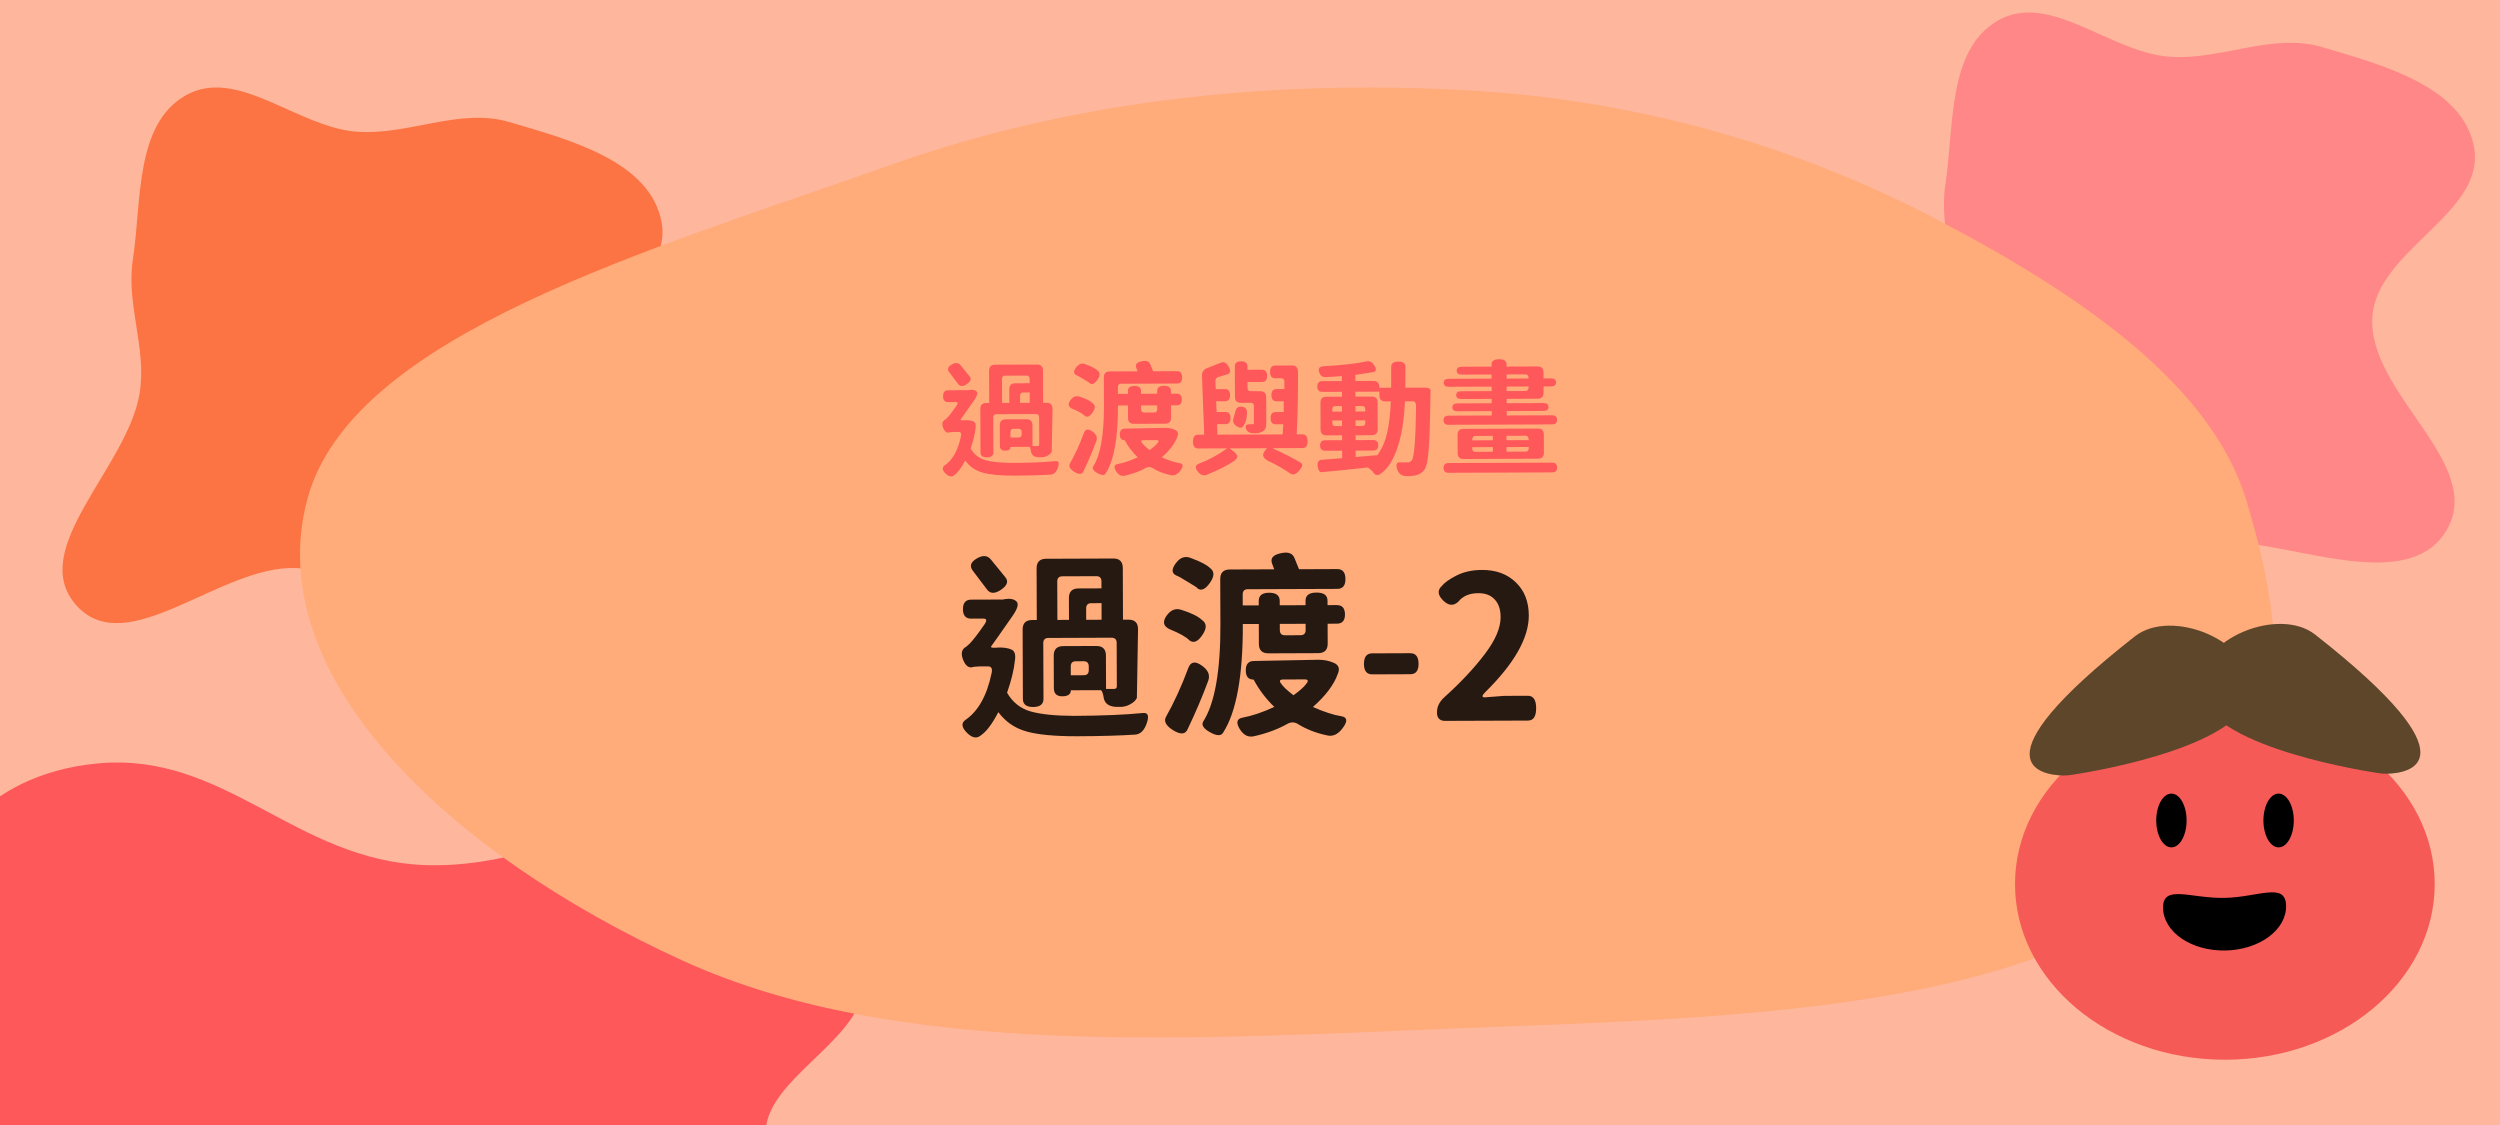
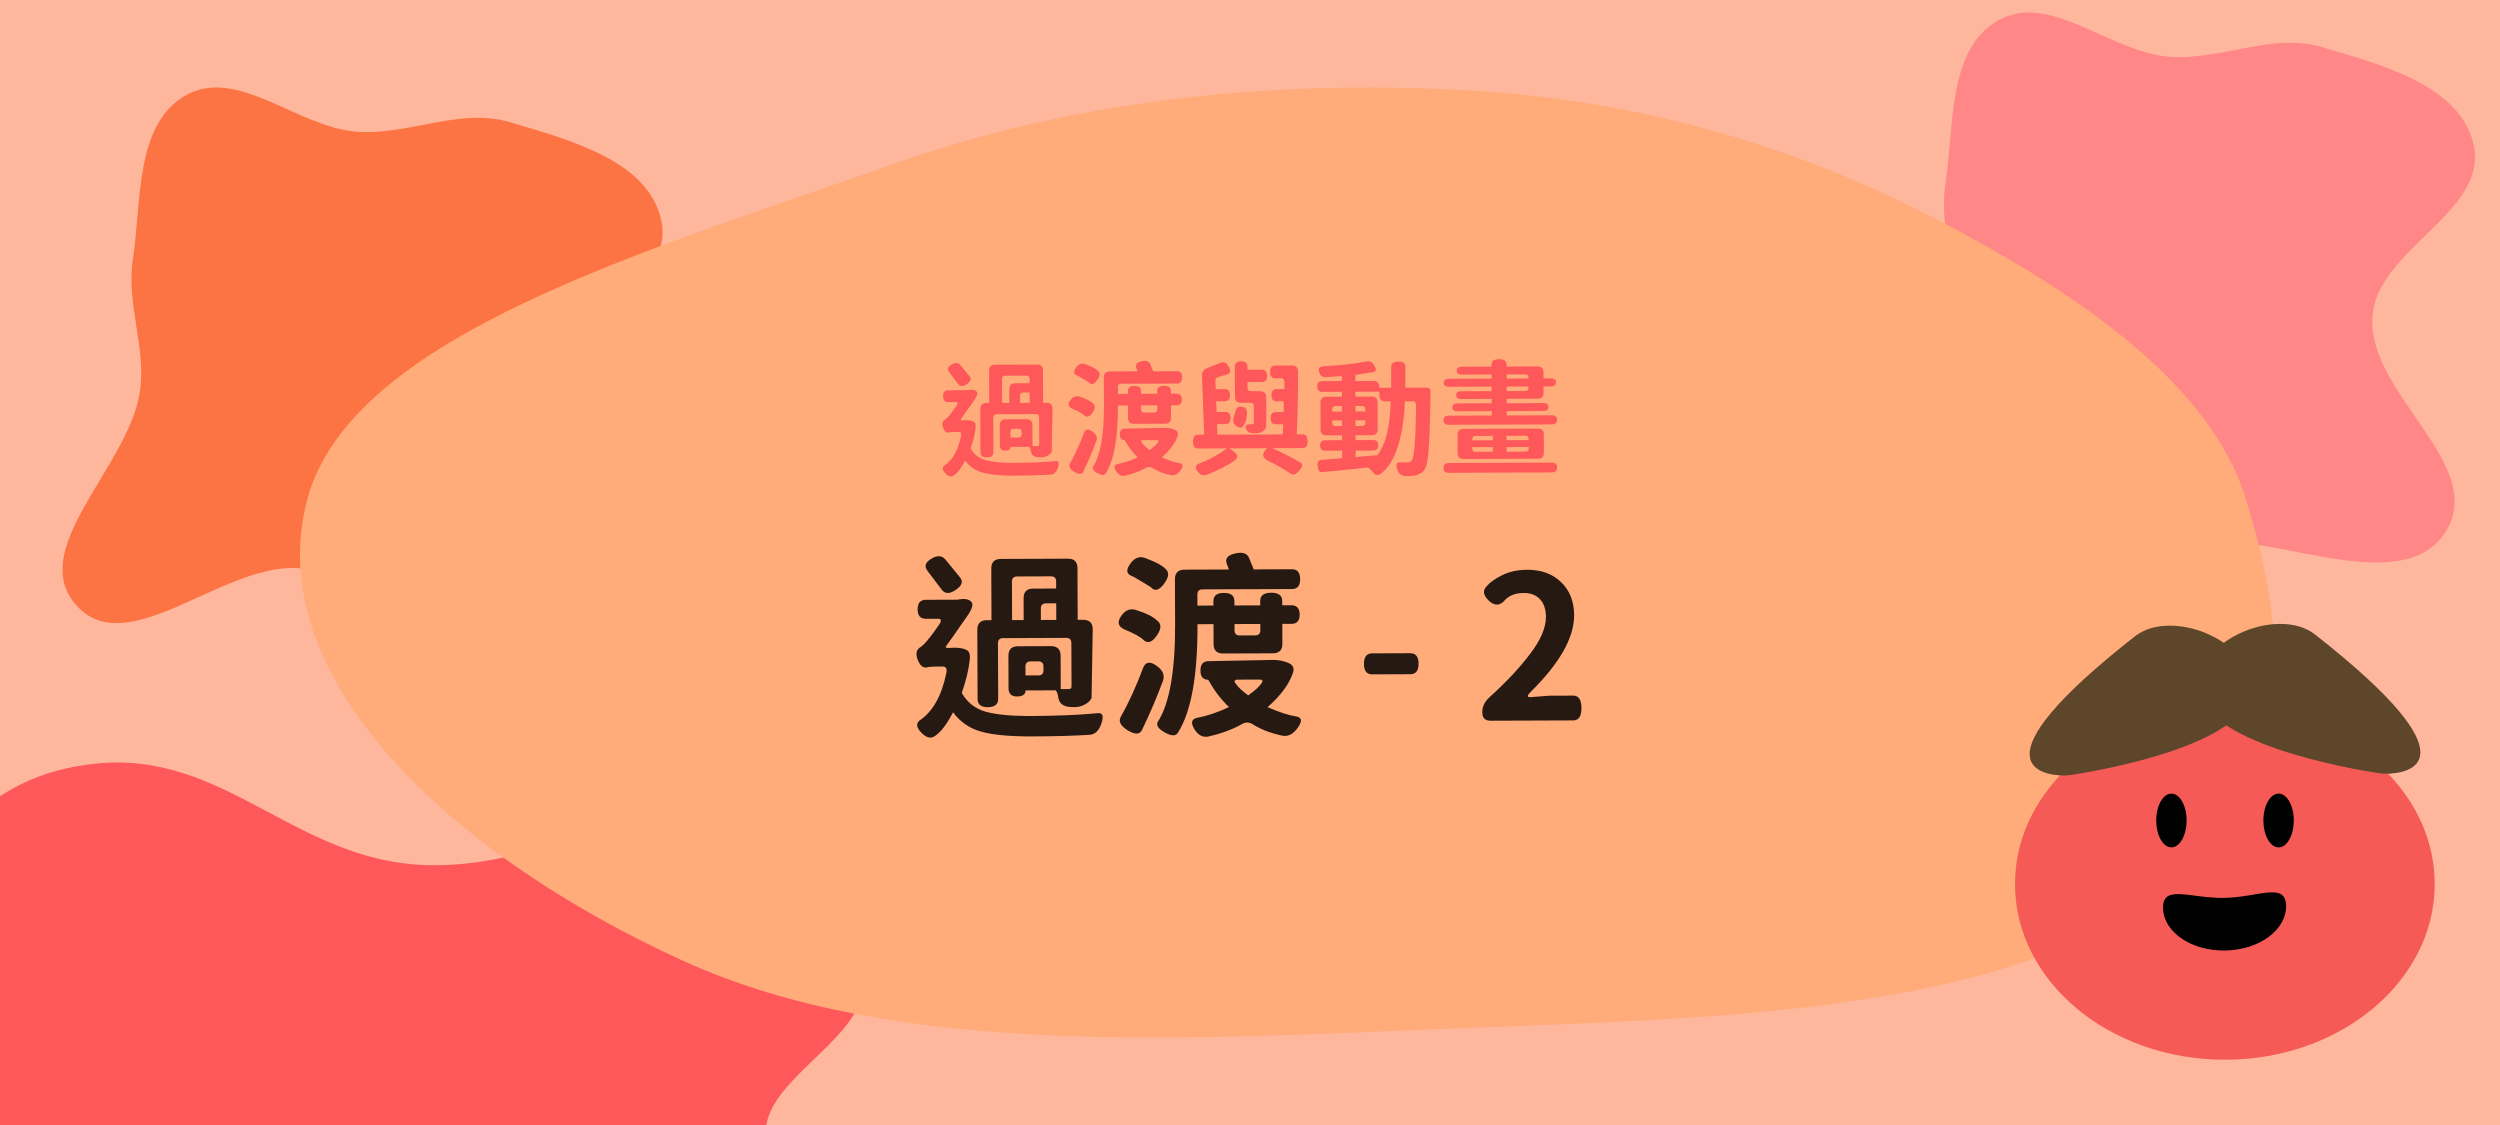
<svg xmlns="http://www.w3.org/2000/svg" width="200" height="90" viewBox="0 0 200 90" fill="none">
  <g clip-path="url(#clip0_2308_7023)">
    <rect width="200" height="90" fill="#FEB79D" />
    <path fill-rule="evenodd" clip-rule="evenodd" d="M-6.18 85.526C-5.521 81.351 -9.948 77.257 -7.655 73.239C-4.948 68.497 -1.652 61.992 7.772 61.078C17.997 60.087 23.6 68.826 33.978 69.205C45.818 69.637 56.588 60.196 66.887 63.237C76.243 66 70.121 74.012 68.975 79.539C68.168 83.434 61.536 86.431 61.267 90.346C60.85 96.397 75.769 103.853 67.023 107.895C58.356 111.9 45.738 103.802 34.253 102.83C27.316 102.243 20.566 103.925 13.618 103.373C4.658 102.66 -7.251 103.227 -11.753 99.17C-16.321 95.052 -6.927 90.254 -6.18 85.526Z" fill="#FE585B" />
    <path fill-rule="evenodd" clip-rule="evenodd" d="M28.474 10.53C32.649 10.872 36.743 8.58 40.761 9.767C45.503 11.168 52.008 12.874 52.922 17.752C53.913 23.046 45.174 25.946 44.795 31.318C44.363 37.447 53.804 43.022 50.763 48.353C48 53.196 39.988 50.027 34.461 49.434C30.566 49.016 27.569 45.584 23.654 45.444C17.603 45.228 10.147 52.951 6.105 48.424C2.1 43.937 10.197 37.406 11.17 31.46C11.758 27.869 10.075 24.375 10.627 20.779C11.34 16.14 10.773 9.976 14.83 7.646C18.948 5.281 23.746 10.143 28.474 10.53Z" fill="#FC7443" />
    <path fill-rule="evenodd" clip-rule="evenodd" d="M173.474 4.53C177.649 4.872 181.743 2.58 185.761 3.767C190.503 5.168 197.008 6.874 197.922 11.752C198.913 17.046 190.174 19.946 189.795 25.318C189.363 31.447 198.804 37.022 195.763 42.353C193 47.196 184.988 44.027 179.461 43.434C175.566 43.016 172.569 39.584 168.654 39.444C162.603 39.228 155.147 46.951 151.105 42.424C147.1 37.937 155.198 31.406 156.17 25.46C156.757 21.869 155.075 18.375 155.627 14.779C156.34 10.14 155.773 3.976 159.83 1.646C163.948 -0.719 168.746 4.143 173.474 4.53Z" fill="#FF8787" />
    <path fill-rule="evenodd" clip-rule="evenodd" d="M117.063 7.205C131.49 7.98 144.155 11.905 154.996 17.578C166.733 23.719 176.896 30.86 179.688 39.971C183.097 51.095 184.354 63.745 171.749 72.255C158.691 81.071 136.857 81.474 117.063 82.25C95.236 83.105 71.899 84.751 54.603 76.845C35.616 68.165 20.857 53.977 24.577 39.971C28.089 26.753 52.105 19.98 71.539 13.095C85.386 8.19 100.98 6.341 117.063 7.205Z" fill="#FFAB7A" />
    <ellipse cx="177.989" cy="70.727" rx="16.788" ry="14.051" fill="#F55A57" />
    <ellipse cx="173.713" cy="65.639" rx="1.215" ry="2.151" fill="black" />
    <ellipse cx="182.288" cy="65.639" rx="1.215" ry="2.151" fill="black" />
    <path d="M173.043 72.643C173.079 74.57 175.312 76.092 178.031 76.041C180.749 75.99 182.924 74.386 182.888 72.458C182.852 70.531 180.67 71.781 177.952 71.831C175.233 71.882 173.007 70.715 173.043 72.643Z" fill="black" />
    <path d="M170.798 50.904C173.679 48.645 180.102 51.191 180.102 55.022C180.103 59.542 168.088 61.623 165.803 61.978C165.554 62.017 165.305 62.044 165.056 62.039C163.427 62.006 157.617 61.237 170.798 50.904Z" fill="#6E5232" />
    <path d="M170.798 50.904C173.679 48.645 180.102 51.191 180.102 55.022C180.103 59.542 168.088 61.623 165.803 61.978C165.554 62.017 165.305 62.044 165.056 62.039C163.427 62.006 157.617 61.237 170.798 50.904Z" fill="url(#paint0_radial_2308_7023)" fill-opacity="0.15" />
    <path d="M185.204 50.763C182.323 48.505 175.9 51.051 175.9 54.881C175.899 59.401 187.914 61.483 190.199 61.837C190.448 61.876 190.697 61.903 190.946 61.898C192.575 61.866 198.385 61.097 185.204 50.763Z" fill="#6E5232" />
    <path d="M185.204 50.763C182.323 48.505 175.9 51.051 175.9 54.881C175.899 59.401 187.914 61.483 190.199 61.837C190.448 61.876 190.697 61.903 190.946 61.898C192.575 61.866 198.385 61.097 185.204 50.763Z" fill="url(#paint1_radial_2308_7023)" fill-opacity="0.15" />
    <path d="M80.418 30.054C80.245 30.055 80.159 30.142 80.159 30.315L80.166 32.235L80.746 32.233L80.743 31.143C80.741 30.823 80.901 30.663 81.221 30.662L82.371 30.657L82.369 30.307C82.369 30.134 82.282 30.047 82.108 30.048L80.418 30.054ZM82.376 32.227L82.373 31.397L81.863 31.399C81.69 31.4 81.604 31.487 81.604 31.66L81.606 32.23L82.376 32.227ZM81.487 35.001C81.653 35 81.736 34.913 81.736 34.74L81.735 34.56C81.734 34.386 81.647 34.3 81.474 34.301L81.084 34.302C80.918 34.303 80.835 34.39 80.835 34.563L80.837 35.003L81.487 35.001ZM79.72 33.137C79.546 33.138 79.46 33.225 79.461 33.398L79.471 36.178C79.472 36.451 79.299 36.589 78.953 36.59C78.613 36.591 78.442 36.455 78.441 36.182L78.428 32.722C78.427 32.402 78.587 32.241 78.906 32.24L79.136 32.239L79.127 29.659C79.126 29.339 79.285 29.179 79.605 29.177L82.965 29.165C83.278 29.164 83.436 29.323 83.437 29.643L83.447 32.223L83.716 32.222C84.043 32.221 84.204 32.384 84.198 32.71L84.141 36.131C84.088 36.258 83.972 36.368 83.792 36.462C83.619 36.556 83.433 36.597 83.233 36.584C82.813 36.599 82.566 36.463 82.491 36.177C82.45 35.904 82.396 35.761 82.329 35.747L80.84 35.753C80.84 35.953 80.697 36.053 80.411 36.054C80.131 36.056 79.99 35.919 79.989 35.646L79.983 34.026C79.982 33.706 80.141 33.545 80.461 33.544L82.111 33.538C82.431 33.537 82.592 33.696 82.593 34.016L82.599 35.686C82.599 35.686 82.733 35.686 82.999 35.685C83.093 35.685 83.139 35.641 83.139 35.554L83.131 33.384C83.13 33.211 83.043 33.125 82.87 33.125L79.72 33.137ZM77.559 30.095C77.733 30.301 77.663 30.511 77.351 30.726C77.045 30.934 76.812 30.931 76.651 30.718L75.927 29.761C75.766 29.542 75.832 29.345 76.125 29.17C76.424 28.989 76.661 29.002 76.835 29.208L77.559 30.095ZM77.212 33.616C77.485 33.609 77.702 33.641 77.862 33.714C78.029 33.78 78.09 33.963 78.044 34.263C77.992 34.737 77.861 35.274 77.65 35.875C77.918 36.347 78.31 36.659 78.823 36.81C79.337 36.955 80.058 37.029 80.984 37.032C82.378 37.027 83.531 36.98 84.444 36.89C84.697 36.862 84.761 37.032 84.636 37.399C84.51 37.766 84.314 37.957 84.048 37.971C83.275 38.021 82.318 38.047 81.178 38.052C80.045 38.056 79.191 37.976 78.617 37.811C78.043 37.653 77.575 37.332 77.214 36.846C76.909 37.434 76.617 37.822 76.338 38.01C76.132 38.184 75.898 38.138 75.637 37.872C75.383 37.613 75.352 37.407 75.545 37.253C76.197 36.817 76.641 36.032 76.876 34.898C76.929 34.671 76.868 34.558 76.695 34.558L76.255 34.56L75.985 34.581C75.759 34.668 75.582 34.552 75.454 34.233C75.326 33.913 75.379 33.693 75.611 33.572L75.791 33.412C75.963 33.231 76.202 32.92 76.507 32.479C76.653 32.272 76.64 32.169 76.466 32.169L75.856 32.171C75.583 32.172 75.446 32.016 75.445 31.703C75.443 31.383 75.579 31.222 75.853 31.221L77.463 31.215L77.533 31.195C77.806 31.154 78.003 31.193 78.123 31.313C78.243 31.433 78.178 31.673 77.926 32.034C77.322 32.903 76.968 33.407 76.861 33.548C76.815 33.608 76.878 33.634 77.052 33.627L77.212 33.616ZM87.807 29.647C88.028 29.813 88.022 30.06 87.79 30.387C87.558 30.715 87.348 30.802 87.161 30.649C87.181 30.636 87.027 30.533 86.7 30.341C86.379 30.142 86.182 30.033 86.108 30.013C85.875 29.901 85.867 29.698 86.086 29.403C86.305 29.103 86.565 29.018 86.865 29.151C87.332 29.322 87.646 29.488 87.807 29.647ZM87.407 32.249C87.641 32.414 87.641 32.664 87.409 32.998C87.184 33.333 86.968 33.417 86.76 33.251C86.613 33.092 86.282 32.906 85.768 32.695C85.461 32.549 85.414 32.326 85.626 32.025C85.838 31.724 86.094 31.63 86.395 31.742C86.875 31.894 87.213 32.063 87.407 32.249ZM86.715 34.631C86.834 34.324 87.054 34.283 87.375 34.509C87.703 34.734 87.813 34.99 87.708 35.278C87.417 36.065 87.074 36.873 86.677 37.701C86.564 37.962 86.325 37.979 85.957 37.754C85.596 37.529 85.475 37.306 85.594 37.085C86.005 36.357 86.379 35.539 86.715 34.631ZM92.577 32.429L91.287 32.434L91.288 32.744C91.289 32.917 91.376 33.004 91.549 33.003L92.319 33C92.493 33 92.579 32.913 92.579 32.739L92.577 32.429ZM90.237 32.438L89.437 32.441C89.447 35.021 89.12 36.829 88.457 37.865C88.358 38.045 88.141 38.042 87.807 37.857C87.473 37.672 87.356 37.492 87.455 37.318C88.039 36.41 88.326 34.779 88.317 32.425L88.309 30.195C88.308 29.875 88.467 29.715 88.787 29.713L91.007 29.705L90.896 29.406C90.808 29.153 90.951 28.985 91.324 28.904C91.697 28.816 91.931 28.898 92.025 29.151L92.247 29.701L94.157 29.694C94.43 29.692 94.568 29.859 94.569 30.192C94.57 30.519 94.434 30.683 94.161 30.683L89.691 30.7C89.518 30.701 89.431 30.788 89.432 30.961L89.434 31.511L90.234 31.508L90.233 31.288C90.232 31.015 90.405 30.877 90.751 30.876C91.105 30.875 91.282 31.011 91.283 31.284L91.284 31.504L92.574 31.499L92.573 31.279C92.572 31.006 92.755 30.869 93.121 30.867C93.488 30.866 93.672 31.002 93.673 31.275L93.674 31.495L94.134 31.494C94.407 31.493 94.544 31.649 94.546 31.962C94.547 32.269 94.411 32.423 94.137 32.424L93.677 32.425L93.681 33.425C93.682 33.739 93.523 33.896 93.203 33.897L90.723 33.906C90.403 33.907 90.242 33.751 90.241 33.438L90.237 32.438ZM92.618 35.419C92.731 35.279 92.701 35.209 92.528 35.21L91.458 35.214C91.284 35.214 91.248 35.281 91.348 35.414C91.449 35.567 91.656 35.763 91.971 36.002C92.29 35.774 92.506 35.58 92.618 35.419ZM93.224 34.227C93.497 34.226 93.754 34.278 93.995 34.384C94.235 34.49 94.299 34.673 94.187 34.933C93.995 35.474 93.581 36.026 92.943 36.588C93.51 36.839 93.988 36.994 94.374 37.053C94.661 37.105 94.685 37.295 94.447 37.623C94.208 37.957 93.938 38.084 93.638 38.005C93.084 37.888 92.597 37.696 92.176 37.431C92.016 37.338 91.852 37.335 91.686 37.423C91.2 37.698 90.641 37.907 90.008 38.049C89.715 38.123 89.471 38.001 89.277 37.682C89.089 37.362 89.138 37.175 89.425 37.121C89.904 37.033 90.434 36.854 91.013 36.585C90.598 36.187 90.253 35.731 89.978 35.219C89.718 35.22 89.587 35.067 89.586 34.761C89.585 34.447 89.721 34.29 89.994 34.289L93.224 34.227ZM100.313 33.841L100.308 32.481C100.307 32.307 100.22 32.221 100.047 32.222L99.277 32.225C98.957 32.226 98.796 32.066 98.795 31.746L98.786 29.316C98.785 29.043 98.951 28.906 99.284 28.904C99.624 28.903 99.795 29.039 99.796 29.313L99.797 29.583L100.957 29.578C101.23 29.577 101.367 29.74 101.369 30.067C101.37 30.393 101.234 30.557 100.96 30.558L99.8 30.563L99.802 31.033C99.803 31.206 99.89 31.292 100.063 31.292L100.813 31.299C101.133 31.298 101.294 31.457 101.295 31.777L101.303 33.837C101.303 34.044 101.277 34.197 101.224 34.297C101.178 34.398 101.078 34.485 100.925 34.559C100.772 34.632 100.589 34.666 100.376 34.66C100.002 34.669 99.772 34.553 99.684 34.313C99.597 34.067 99.69 33.943 99.963 33.942L100.143 33.941C100.256 33.948 100.313 33.914 100.313 33.841ZM98.849 32.856C98.915 32.596 99.094 32.492 99.388 32.544C99.681 32.59 99.802 32.803 99.75 33.183C99.725 33.563 99.636 33.853 99.483 34.054C99.384 34.248 99.207 34.268 98.954 34.116C98.7 33.957 98.606 33.747 98.671 33.487L98.849 32.856ZM102.616 34.752L102.663 33.942L102.063 33.944C101.79 33.945 101.652 33.782 101.651 33.456C101.65 33.129 101.786 32.965 102.059 32.964L102.699 32.962L102.696 32.102L102.126 32.104C101.853 32.105 101.716 31.942 101.714 31.616C101.713 31.289 101.849 31.125 102.123 31.124L102.753 31.122L102.75 30.522C102.75 30.348 102.663 30.262 102.489 30.263L102.019 30.264C101.746 30.265 101.609 30.096 101.607 29.756C101.606 29.416 101.742 29.245 102.016 29.244L103.366 29.239C103.686 29.238 103.843 29.418 103.838 29.778C103.85 31.464 103.817 33.121 103.736 34.748L104.196 34.746C104.469 34.745 104.607 34.928 104.608 35.295C104.609 35.661 104.473 35.845 104.2 35.846L101.79 35.855C102.859 36.351 103.613 36.739 104.054 37.017C104.248 37.13 104.212 37.336 103.947 37.637C103.688 37.945 103.451 38.029 103.238 37.89C102.67 37.499 102.078 37.161 101.464 36.877C101.036 36.658 100.942 36.392 101.181 36.078L101.35 35.857L98.38 35.868L98.761 36.176C99.069 36.429 99.046 36.669 98.694 36.897C98.175 37.252 97.463 37.611 96.558 37.975C96.285 38.096 96.035 38.007 95.807 37.708C95.586 37.415 95.618 37.212 95.905 37.097C96.71 36.794 97.465 36.385 98.17 35.869L95.85 35.877C95.577 35.878 95.439 35.696 95.438 35.329C95.437 34.962 95.573 34.778 95.846 34.777L96.336 34.776L96.159 30.066C96.151 29.766 96.283 29.562 96.556 29.455L97.675 29.011C97.928 28.916 98.138 29.032 98.306 29.358C98.481 29.677 98.438 29.874 98.178 29.949L97.469 30.161C97.309 30.209 97.23 30.316 97.23 30.482L97.263 31.132L97.993 31.129C98.266 31.128 98.403 31.291 98.404 31.618C98.406 31.938 98.269 32.098 97.996 32.099L97.296 32.102L97.329 32.962L98.029 32.959C98.303 32.958 98.44 33.121 98.441 33.448C98.442 33.768 98.306 33.928 98.033 33.929L97.363 33.932L97.396 34.772L102.616 34.752ZM108.451 36.051L108.453 36.561C108.866 36.532 109.446 36.484 110.192 36.414C110.557 35.906 110.818 35.305 110.976 34.611C111.133 33.917 111.23 33.084 111.266 32.11L110.836 32.112C110.516 32.113 110.356 31.953 110.354 31.634L110.353 31.334L108.433 31.341L108.435 31.731L109.725 31.726C110.045 31.725 110.205 31.881 110.207 32.194L110.215 34.334C110.216 34.654 110.056 34.815 109.736 34.816L108.446 34.821L108.448 35.211L109.848 35.205C110.121 35.204 110.258 35.344 110.259 35.624C110.26 35.904 110.124 36.044 109.851 36.045L108.451 36.051ZM106.583 33.837C106.583 34.004 106.67 34.087 106.844 34.087L107.364 34.085L107.362 33.635L106.582 33.638L106.583 33.837ZM109.222 33.628L108.442 33.631L108.444 34.081L108.964 34.079C109.137 34.078 109.223 33.994 109.223 33.828L109.222 33.628ZM108.439 32.921L109.219 32.918L109.219 32.738C109.218 32.564 109.131 32.478 108.958 32.479L108.438 32.481L108.439 32.921ZM106.838 32.486C106.664 32.487 106.578 32.574 106.579 32.748L106.579 32.928L107.359 32.925L107.358 32.485L106.838 32.486ZM112.422 31.016L113.962 31.01C114.289 31.009 114.449 31.095 114.443 31.268C114.437 31.528 114.426 32.132 114.41 33.078C114.394 34.192 114.354 35.159 114.291 35.979C114.234 36.799 114.122 37.33 113.957 37.57C113.791 37.811 113.535 37.968 113.188 38.043C112.988 38.084 112.758 38.098 112.498 38.086C112.132 38.087 111.888 37.898 111.766 37.518C111.652 37.139 111.738 36.962 112.024 36.987C112.104 36.994 112.298 36.996 112.604 36.995C112.751 36.995 112.864 36.938 112.944 36.824C113.136 36.577 113.251 35.159 113.288 32.573C113.293 32.259 113.213 32.103 113.046 32.103L112.396 32.106C112.328 33.58 112.133 34.804 111.81 35.778C111.487 36.753 111.059 37.441 110.528 37.843C110.275 38.071 110.052 38.055 109.857 37.795C109.877 37.775 109.74 37.642 109.446 37.397C107.527 37.604 106.287 37.729 105.727 37.771C105.567 37.791 105.463 37.635 105.415 37.302C105.368 36.969 105.48 36.795 105.754 36.781L107.373 36.655L107.371 36.055L106.021 36.06C105.748 36.061 105.61 35.921 105.609 35.641C105.608 35.361 105.744 35.221 106.018 35.22L107.368 35.215L107.366 34.825L106.126 34.829C105.806 34.83 105.646 34.674 105.645 34.361L105.637 32.221C105.635 31.901 105.795 31.74 106.115 31.739L107.355 31.735L107.353 31.345L105.793 31.35C105.52 31.351 105.383 31.209 105.382 30.922C105.381 30.635 105.517 30.491 105.79 30.49L107.35 30.485L107.349 30.085C106.702 30.134 106.259 30.162 106.019 30.169C105.779 30.17 105.615 30.031 105.527 29.751C105.44 29.472 105.563 29.321 105.896 29.3C107.389 29.215 108.542 29.084 109.354 28.907C109.588 28.853 109.791 28.976 109.966 29.275C110.14 29.568 110.094 29.734 109.828 29.775L108.428 29.991L108.43 30.481L109.87 30.475C110.19 30.474 110.351 30.657 110.352 31.023L111.292 31.02L111.296 29.34C111.295 29.067 111.484 28.929 111.864 28.928C112.244 28.927 112.435 29.062 112.436 29.336L112.422 31.016ZM115.897 37.823C115.624 37.824 115.487 37.694 115.486 37.434C115.485 37.175 115.621 37.044 115.895 37.043L124.155 37.012C124.428 37.011 124.565 37.141 124.566 37.401C124.567 37.661 124.431 37.791 124.157 37.792L115.897 37.823ZM122.298 35.209C122.297 34.976 122.21 34.86 122.037 34.86L120.517 34.866L120.518 35.216L122.298 35.209ZM122.041 36.13C122.215 36.13 122.301 36.043 122.3 35.869L122.3 35.759L120.52 35.766L120.521 36.136L122.041 36.13ZM117.78 35.776L117.78 35.886C117.781 36.059 117.865 36.146 118.031 36.145L119.431 36.14L119.43 35.77L117.78 35.776ZM118.027 34.875C117.86 34.876 117.777 34.993 117.778 35.226L119.428 35.22L119.427 34.87L118.027 34.875ZM116.606 34.79C116.605 34.47 116.764 34.31 117.084 34.309L123.034 34.286C123.348 34.285 123.505 34.445 123.506 34.765L123.512 36.215C123.513 36.535 123.353 36.695 123.033 36.697L117.083 36.719C116.77 36.72 116.613 36.56 116.612 36.24L116.606 34.79ZM120.532 30.926L120.533 31.286L122.033 31.28C122.207 31.28 122.293 31.159 122.292 30.919L120.532 30.926ZM120.528 29.956L120.53 30.286L122.29 30.279C122.289 30.059 122.202 29.95 122.028 29.95L120.528 29.956ZM120.541 33.236L124.15 33.222C124.424 33.221 124.561 33.344 124.562 33.591C124.563 33.831 124.427 33.951 124.153 33.952L115.893 33.983C115.62 33.984 115.483 33.864 115.482 33.624C115.481 33.378 115.617 33.254 115.891 33.253L119.341 33.24L119.339 32.89L116.599 32.9C116.326 32.901 116.189 32.798 116.188 32.592C116.187 32.379 116.324 32.271 116.597 32.27L119.337 32.26L119.336 31.91L116.906 31.919C116.632 31.92 116.495 31.817 116.494 31.611C116.494 31.404 116.63 31.3 116.903 31.299L119.333 31.29L119.332 30.93L115.912 30.943C115.639 30.944 115.502 30.838 115.501 30.624C115.5 30.411 115.636 30.304 115.91 30.303L119.33 30.29L119.328 29.96L116.948 29.969C116.675 29.97 116.538 29.867 116.537 29.661C116.536 29.447 116.673 29.34 116.946 29.339L119.326 29.33L119.325 29.15C119.324 28.877 119.524 28.739 119.924 28.738C120.324 28.736 120.524 28.872 120.525 29.146L120.526 29.326L122.996 29.317C123.316 29.315 123.477 29.475 123.478 29.795L123.48 30.275L124.07 30.273C124.343 30.272 124.48 30.378 124.481 30.591C124.482 30.805 124.345 30.912 124.072 30.913L123.482 30.915L123.484 31.415C123.485 31.735 123.326 31.895 123.006 31.897L120.536 31.906L120.537 32.256L123.467 32.245C123.74 32.244 123.877 32.35 123.878 32.563C123.879 32.77 123.743 32.874 123.469 32.875L120.539 32.886L120.541 33.236Z" fill="#FE585B" />
-     <path d="M84.995 46.104C84.717 46.105 84.579 46.244 84.58 46.522L84.591 49.593L85.519 49.59L85.513 47.846C85.511 47.334 85.766 47.077 86.278 47.075L88.118 47.068L88.116 46.508C88.115 46.231 87.976 46.093 87.698 46.094L84.995 46.104ZM88.127 49.58L88.123 48.252L87.306 48.255C87.029 48.256 86.891 48.396 86.892 48.673L86.895 49.585L88.127 49.58ZM86.704 54.018C86.971 54.017 87.103 53.877 87.102 53.6L87.101 53.312C87.1 53.035 86.961 52.897 86.684 52.898L86.06 52.9C85.793 52.901 85.66 53.04 85.661 53.318L85.664 54.022L86.704 54.018ZM83.877 51.036C83.599 51.037 83.461 51.176 83.462 51.454L83.479 55.902C83.48 56.339 83.204 56.559 82.649 56.561C82.105 56.563 81.832 56.345 81.831 55.908L81.81 50.372C81.808 49.86 82.063 49.603 82.575 49.601L82.943 49.6L82.928 45.472C82.926 44.96 83.181 44.703 83.693 44.701L89.069 44.681C89.571 44.679 89.822 44.934 89.824 45.446L89.839 49.574L90.271 49.572C90.794 49.571 91.051 49.831 91.042 50.354L90.951 55.826C90.866 56.029 90.68 56.206 90.392 56.356C90.116 56.506 89.817 56.572 89.497 56.551C88.825 56.575 88.43 56.358 88.311 55.9C88.245 55.463 88.159 55.234 88.052 55.213L85.668 55.221C85.669 55.541 85.441 55.702 84.982 55.704C84.534 55.706 84.309 55.488 84.308 55.051L84.298 52.459C84.296 51.947 84.551 51.69 85.063 51.688L87.703 51.678C88.215 51.676 88.472 51.931 88.474 52.443L88.484 55.115C88.484 55.115 88.697 55.114 89.124 55.113C89.273 55.112 89.348 55.043 89.347 54.904L89.334 51.432C89.333 51.155 89.194 51.016 88.917 51.017L83.877 51.036ZM80.419 46.169C80.697 46.499 80.587 46.835 80.086 47.178C79.597 47.511 79.224 47.507 78.966 47.166L77.809 45.635C77.551 45.284 77.657 44.968 78.125 44.689C78.604 44.4 78.983 44.42 79.261 44.749L80.419 46.169ZM79.864 51.803C80.301 51.791 80.648 51.843 80.904 51.959C81.171 52.065 81.268 52.358 81.195 52.838C81.113 53.596 80.903 54.455 80.565 55.416C80.995 56.172 81.62 56.671 82.442 56.913C83.265 57.145 84.417 57.264 85.9 57.269C88.129 57.26 89.974 57.184 91.435 57.04C91.84 56.996 91.943 57.268 91.742 57.855C91.542 58.443 91.228 58.748 90.802 58.77C89.564 58.85 88.034 58.893 86.21 58.9C84.397 58.906 83.031 58.778 82.112 58.515C81.194 58.262 80.446 57.748 79.867 56.971C79.38 57.911 78.912 58.532 78.466 58.832C78.136 59.111 77.762 59.038 77.345 58.612C76.938 58.198 76.889 57.867 77.197 57.621C78.24 56.924 78.95 55.668 79.327 53.853C79.411 53.49 79.314 53.309 79.037 53.31L78.333 53.313L77.901 53.346C77.539 53.486 77.256 53.301 77.051 52.789C76.847 52.278 76.931 51.926 77.303 51.733L77.59 51.475C77.867 51.186 78.249 50.689 78.737 49.983C78.97 49.652 78.948 49.486 78.671 49.487L77.695 49.491C77.258 49.493 77.038 49.243 77.036 48.742C77.034 48.23 77.252 47.973 77.689 47.971L80.265 47.962L80.377 47.929C80.814 47.864 81.129 47.926 81.322 48.118C81.515 48.309 81.409 48.693 81.006 49.271C80.041 50.661 79.473 51.468 79.303 51.693C79.229 51.789 79.33 51.832 79.608 51.82L79.864 51.803ZM96.816 45.452C97.169 45.718 97.16 46.112 96.788 46.636C96.417 47.16 96.082 47.3 95.782 47.056C95.814 47.035 95.568 46.87 95.044 46.563C94.531 46.245 94.216 46.07 94.098 46.038C93.724 45.858 93.712 45.533 94.063 45.062C94.413 44.581 94.828 44.446 95.309 44.658C96.057 44.932 96.559 45.197 96.816 45.452ZM96.176 49.614C96.55 49.88 96.551 50.28 96.18 50.815C95.819 51.349 95.473 51.484 95.141 51.218C94.906 50.963 94.377 50.667 93.554 50.328C93.063 50.095 92.987 49.738 93.326 49.257C93.666 48.776 94.076 48.625 94.557 48.804C95.326 49.047 95.865 49.317 96.176 49.614ZM95.07 53.427C95.26 52.935 95.612 52.87 96.125 53.231C96.649 53.592 96.826 54.002 96.658 54.461C96.193 55.721 95.643 57.014 95.008 58.339C94.828 58.756 94.444 58.784 93.856 58.423C93.279 58.063 93.086 57.706 93.276 57.353C93.933 56.188 94.531 54.879 95.07 53.427ZM104.449 49.904L102.385 49.911L102.387 50.407C102.388 50.685 102.527 50.823 102.804 50.822L104.036 50.817C104.313 50.816 104.452 50.677 104.451 50.4L104.449 49.904ZM100.705 49.918L99.425 49.922C99.44 54.05 98.917 56.943 97.857 58.6C97.698 58.889 97.351 58.885 96.817 58.588C96.282 58.291 96.095 58.004 96.254 57.726C97.187 56.272 97.647 53.663 97.633 49.897L97.619 46.329C97.618 45.817 97.873 45.56 98.385 45.558L101.937 45.545L101.759 45.066C101.619 44.661 101.847 44.394 102.444 44.263C103.041 44.122 103.414 44.254 103.565 44.659L103.921 45.538L106.977 45.526C107.414 45.525 107.633 45.791 107.635 46.324C107.637 46.847 107.42 47.109 106.982 47.111L99.83 47.137C99.553 47.138 99.415 47.277 99.416 47.554L99.419 48.434L100.699 48.43L100.698 48.078C100.696 47.64 100.973 47.421 101.527 47.419C102.093 47.417 102.376 47.634 102.378 48.072L102.379 48.423L104.443 48.416L104.442 48.064C104.44 47.627 104.733 47.407 105.319 47.405C105.906 47.403 106.2 47.62 106.202 48.057L106.203 48.409L106.939 48.407C107.377 48.405 107.596 48.655 107.598 49.156C107.6 49.647 107.382 49.893 106.945 49.895L106.209 49.897L106.215 51.497C106.216 51.999 105.961 52.25 105.449 52.252L101.481 52.267C100.969 52.269 100.713 52.019 100.711 51.518L100.705 49.918ZM104.514 54.688C104.695 54.463 104.647 54.351 104.369 54.352L102.657 54.359C102.38 54.36 102.322 54.467 102.482 54.679C102.643 54.924 102.975 55.237 103.478 55.62C103.989 55.255 104.334 54.944 104.514 54.688ZM105.483 52.78C105.921 52.778 106.332 52.862 106.716 53.032C107.101 53.201 107.203 53.494 107.024 53.91C106.717 54.776 106.054 55.658 105.033 56.558C105.942 56.96 106.705 57.208 107.324 57.301C107.783 57.385 107.822 57.689 107.44 58.213C107.058 58.748 106.626 58.952 106.146 58.826C105.26 58.637 104.48 58.331 103.806 57.906C103.55 57.758 103.288 57.754 103.022 57.893C102.245 58.333 101.351 58.667 100.338 58.895C99.869 59.014 99.479 58.818 99.168 58.307C98.867 57.797 98.946 57.498 99.404 57.411C100.172 57.269 101.019 56.983 101.945 56.553C101.282 55.916 100.73 55.187 100.289 54.367C99.873 54.369 99.664 54.124 99.662 53.634C99.661 53.132 99.878 52.881 100.316 52.879L105.483 52.78ZM109.776 53.948C109.338 53.95 109.119 53.673 109.117 53.119C109.115 52.553 109.332 52.27 109.77 52.268L112.825 52.257C113.263 52.255 113.483 52.537 113.485 53.102C113.487 53.657 113.269 53.935 112.832 53.937L109.776 53.948ZM115.615 57.67C115.178 57.672 114.959 57.449 114.957 57.001C114.955 56.542 115.151 56.136 115.544 55.783C116.863 54.594 117.941 53.443 118.78 52.331C119.629 51.218 120.052 50.23 120.049 49.366C120.046 48.758 119.89 48.289 119.579 47.96C119.269 47.62 118.831 47.451 118.266 47.453C117.562 47.455 117.029 47.681 116.668 48.131C116.285 48.495 115.88 48.464 115.452 48.039C115.024 47.614 114.979 47.236 115.32 46.904C115.553 46.615 115.957 46.325 116.532 46.035C117.107 45.745 117.784 45.598 118.563 45.596C119.683 45.591 120.585 45.924 121.27 46.593C121.956 47.252 122.3 48.131 122.304 49.23C122.311 51.032 121.145 53.085 118.807 55.387C118.531 55.665 118.531 55.798 118.808 55.787L120.328 55.669L122.232 55.662C122.669 55.66 122.889 55.99 122.892 56.652C122.894 57.313 122.677 57.644 122.239 57.646L115.615 57.67Z" fill="black" fill-opacity="0.85" />
+     <path d="M81.37 46.117C81.092 46.118 80.954 46.258 80.955 46.535L80.966 49.607L81.894 49.603L81.888 47.859C81.886 47.347 82.141 47.091 82.653 47.089L84.493 47.082L84.491 46.522C84.49 46.245 84.351 46.106 84.073 46.107L81.37 46.117ZM84.502 49.594L84.498 48.266L83.681 48.269C83.404 48.27 83.266 48.409 83.267 48.686L83.27 49.598L84.502 49.594ZM83.079 54.031C83.346 54.03 83.478 53.891 83.477 53.614L83.476 53.326C83.475 53.048 83.336 52.91 83.059 52.911L82.435 52.913C82.168 52.914 82.035 53.054 82.036 53.331L82.039 54.035L83.079 54.031ZM80.252 51.05C79.975 51.051 79.836 51.19 79.837 51.467L79.854 55.915C79.855 56.352 79.579 56.572 79.024 56.574C78.48 56.576 78.207 56.358 78.206 55.921L78.185 50.385C78.183 49.873 78.439 49.616 78.951 49.614L79.319 49.613L79.303 45.485C79.301 44.973 79.556 44.716 80.068 44.714L85.444 44.694C85.946 44.692 86.197 44.947 86.199 45.459L86.214 49.587L86.646 49.586C87.169 49.584 87.426 49.844 87.417 50.367L87.326 55.839C87.241 56.042 87.055 56.219 86.768 56.37C86.491 56.52 86.192 56.585 85.872 56.565C85.2 56.589 84.805 56.371 84.686 55.913C84.62 55.476 84.534 55.247 84.427 55.226L82.043 55.235C82.044 55.555 81.816 55.716 81.357 55.718C80.909 55.719 80.684 55.501 80.683 55.064L80.673 52.472C80.671 51.96 80.926 51.703 81.438 51.701L84.078 51.691C84.59 51.69 84.847 51.945 84.849 52.457L84.859 55.129C84.859 55.129 85.072 55.128 85.499 55.126C85.648 55.126 85.723 55.056 85.722 54.917L85.709 51.445C85.708 51.168 85.569 51.03 85.292 51.031L80.252 51.05ZM76.794 46.182C77.072 46.512 76.962 46.848 76.462 47.192C75.972 47.524 75.599 47.52 75.341 47.18L74.184 45.648C73.926 45.297 74.032 44.982 74.5 44.703C74.979 44.413 75.358 44.433 75.636 44.763L76.794 46.182ZM76.239 51.816C76.676 51.804 77.023 51.856 77.279 51.973C77.546 52.078 77.643 52.371 77.57 52.852C77.488 53.609 77.278 54.469 76.94 55.43C77.37 56.186 77.995 56.685 78.818 56.927C79.64 57.159 80.792 57.277 82.275 57.282C84.504 57.274 86.349 57.198 87.81 57.054C88.215 57.009 88.318 57.281 88.117 57.868C87.917 58.456 87.603 58.761 87.177 58.784C85.939 58.863 84.409 58.906 82.585 58.913C80.772 58.92 79.406 58.791 78.487 58.528C77.569 58.276 76.821 57.761 76.242 56.984C75.755 57.925 75.287 58.545 74.841 58.846C74.511 59.124 74.137 59.051 73.72 58.626C73.313 58.211 73.264 57.881 73.572 57.634C74.615 56.937 75.325 55.681 75.702 53.867C75.786 53.504 75.689 53.322 75.412 53.324L74.708 53.326L74.276 53.36C73.914 53.5 73.631 53.314 73.426 52.803C73.222 52.292 73.306 51.939 73.678 51.746L73.965 51.489C74.242 51.2 74.624 50.702 75.112 49.997C75.345 49.665 75.323 49.5 75.046 49.501L74.07 49.505C73.633 49.506 73.413 49.256 73.411 48.755C73.409 48.243 73.627 47.986 74.064 47.984L76.64 47.975L76.752 47.943C77.189 47.877 77.504 47.94 77.697 48.131C77.89 48.322 77.784 48.707 77.381 49.284C76.416 50.675 75.848 51.482 75.678 51.706C75.604 51.803 75.705 51.845 75.983 51.833L76.239 51.816ZM93.191 45.466C93.544 45.731 93.535 46.126 93.164 46.65C92.792 47.174 92.457 47.314 92.157 47.069C92.189 47.048 91.943 46.884 91.419 46.576C90.906 46.258 90.591 46.083 90.473 46.052C90.099 45.872 90.088 45.546 90.438 45.076C90.788 44.594 91.203 44.46 91.684 44.671C92.432 44.946 92.934 45.211 93.191 45.466ZM92.551 49.628C92.925 49.893 92.926 50.293 92.555 50.828C92.194 51.363 91.848 51.497 91.516 51.232C91.281 50.977 90.752 50.68 89.929 50.342C89.438 50.109 89.362 49.752 89.701 49.27C90.041 48.789 90.451 48.638 90.932 48.818C91.701 49.06 92.24 49.331 92.551 49.628ZM91.445 53.44C91.635 52.949 91.987 52.883 92.5 53.244C93.024 53.605 93.201 54.015 93.033 54.474C92.568 55.735 92.018 57.027 91.383 58.352C91.203 58.769 90.819 58.797 90.231 58.437C89.654 58.076 89.461 57.719 89.651 57.367C90.308 56.202 90.906 54.893 91.445 53.44ZM100.824 49.917L98.76 49.925L98.762 50.421C98.763 50.698 98.902 50.837 99.179 50.835L100.411 50.831C100.688 50.83 100.827 50.691 100.826 50.413L100.824 49.917ZM97.08 49.931L95.8 49.936C95.815 54.064 95.293 56.956 94.232 58.614C94.073 58.902 93.726 58.898 93.192 58.602C92.657 58.305 92.47 58.018 92.629 57.74C93.562 56.286 94.022 53.676 94.008 49.911L93.994 46.343C93.993 45.831 94.248 45.574 94.76 45.572L98.312 45.559L98.134 45.079C97.994 44.674 98.222 44.407 98.819 44.277C99.416 44.136 99.79 44.268 99.94 44.673L100.296 45.551L103.352 45.54C103.789 45.538 104.009 45.804 104.01 46.337C104.012 46.86 103.795 47.122 103.357 47.124L96.206 47.15C95.928 47.151 95.79 47.291 95.791 47.568L95.794 48.448L97.074 48.443L97.073 48.091C97.071 47.654 97.348 47.434 97.903 47.432C98.468 47.43 98.751 47.648 98.753 48.085L98.754 48.437L100.818 48.429L100.817 48.077C100.815 47.64 101.108 47.42 101.694 47.418C102.281 47.416 102.575 47.633 102.577 48.071L102.578 48.423L103.314 48.42C103.752 48.419 103.971 48.668 103.973 49.17C103.975 49.66 103.757 49.906 103.32 49.908L102.584 49.911L102.59 51.511C102.592 52.012 102.336 52.264 101.824 52.266L97.856 52.28C97.344 52.282 97.088 52.032 97.086 51.531L97.08 49.931ZM100.889 54.701C101.07 54.476 101.022 54.365 100.744 54.366L99.032 54.372C98.755 54.373 98.697 54.48 98.857 54.693C99.018 54.937 99.35 55.251 99.853 55.633C100.364 55.268 100.709 54.958 100.889 54.701ZM101.858 52.794C102.296 52.792 102.707 52.876 103.091 53.045C103.476 53.214 103.578 53.507 103.399 53.924C103.092 54.789 102.429 55.671 101.408 56.571C102.317 56.973 103.08 57.221 103.699 57.315C104.158 57.398 104.197 57.702 103.815 58.226C103.433 58.761 103.001 58.965 102.521 58.839C101.635 58.65 100.855 58.344 100.181 57.92C99.925 57.771 99.663 57.767 99.397 57.907C98.62 58.347 97.725 58.681 96.713 58.909C96.244 59.028 95.854 58.832 95.543 58.321C95.242 57.81 95.321 57.511 95.779 57.424C96.547 57.283 97.394 56.997 98.32 56.567C97.657 55.929 97.105 55.2 96.664 54.381C96.248 54.382 96.039 54.138 96.037 53.647C96.036 53.146 96.253 52.894 96.691 52.893L101.858 52.794ZM109.776 53.948C109.338 53.95 109.119 53.673 109.117 53.119C109.115 52.553 109.332 52.27 109.77 52.268L112.825 52.257C113.263 52.255 113.483 52.537 113.485 53.102C113.487 53.657 113.269 53.935 112.832 53.937L109.776 53.948ZM119.24 57.657C118.803 57.659 118.584 57.435 118.582 56.987C118.58 56.529 118.776 56.123 119.169 55.769C120.488 54.581 121.566 53.43 122.405 52.317C123.254 51.205 123.677 50.217 123.674 49.353C123.671 48.745 123.515 48.276 123.204 47.946C122.894 47.606 122.456 47.437 121.891 47.439C121.187 47.442 120.654 47.668 120.293 48.117C119.91 48.481 119.505 48.451 119.077 48.026C118.648 47.601 118.604 47.222 118.945 46.89C119.178 46.601 119.582 46.312 120.157 46.022C120.732 45.731 121.409 45.585 122.188 45.582C123.308 45.578 124.21 45.911 124.895 46.58C125.581 47.239 125.925 48.118 125.929 49.216C125.936 51.019 124.77 53.071 122.432 55.373C122.156 55.652 122.156 55.785 122.433 55.773L123.953 55.656L125.857 55.649C126.294 55.647 126.514 55.977 126.517 56.638C126.519 57.3 126.302 57.631 125.864 57.633L119.24 57.657Z" fill="black" fill-opacity="0.85" />
  </g>
  <defs>
    <radialGradient id="paint0_radial_2308_7023" cx="0" cy="0" r="1" gradientUnits="userSpaceOnUse" gradientTransform="translate(0.560609 46.8353) rotate(65.4889) scale(3.32531 8.21233)">
      <stop offset="0.33" stop-opacity="0" />
      <stop offset="0.655" stop-opacity="0.6" />
      <stop offset="1" />
    </radialGradient>
    <radialGradient id="paint1_radial_2308_7023" cx="0" cy="0" r="1" gradientUnits="userSpaceOnUse" gradientTransform="translate(355.3 45.8572) rotate(114.511) scale(3.32531 8.21233)">
      <stop offset="0.33" stop-opacity="0" />
      <stop offset="0.655" stop-opacity="0.6" />
      <stop offset="1" />
    </radialGradient>
    <clipPath id="clip0_2308_7023">
      <rect width="200" height="90" fill="white" />
    </clipPath>
  </defs>
</svg>
